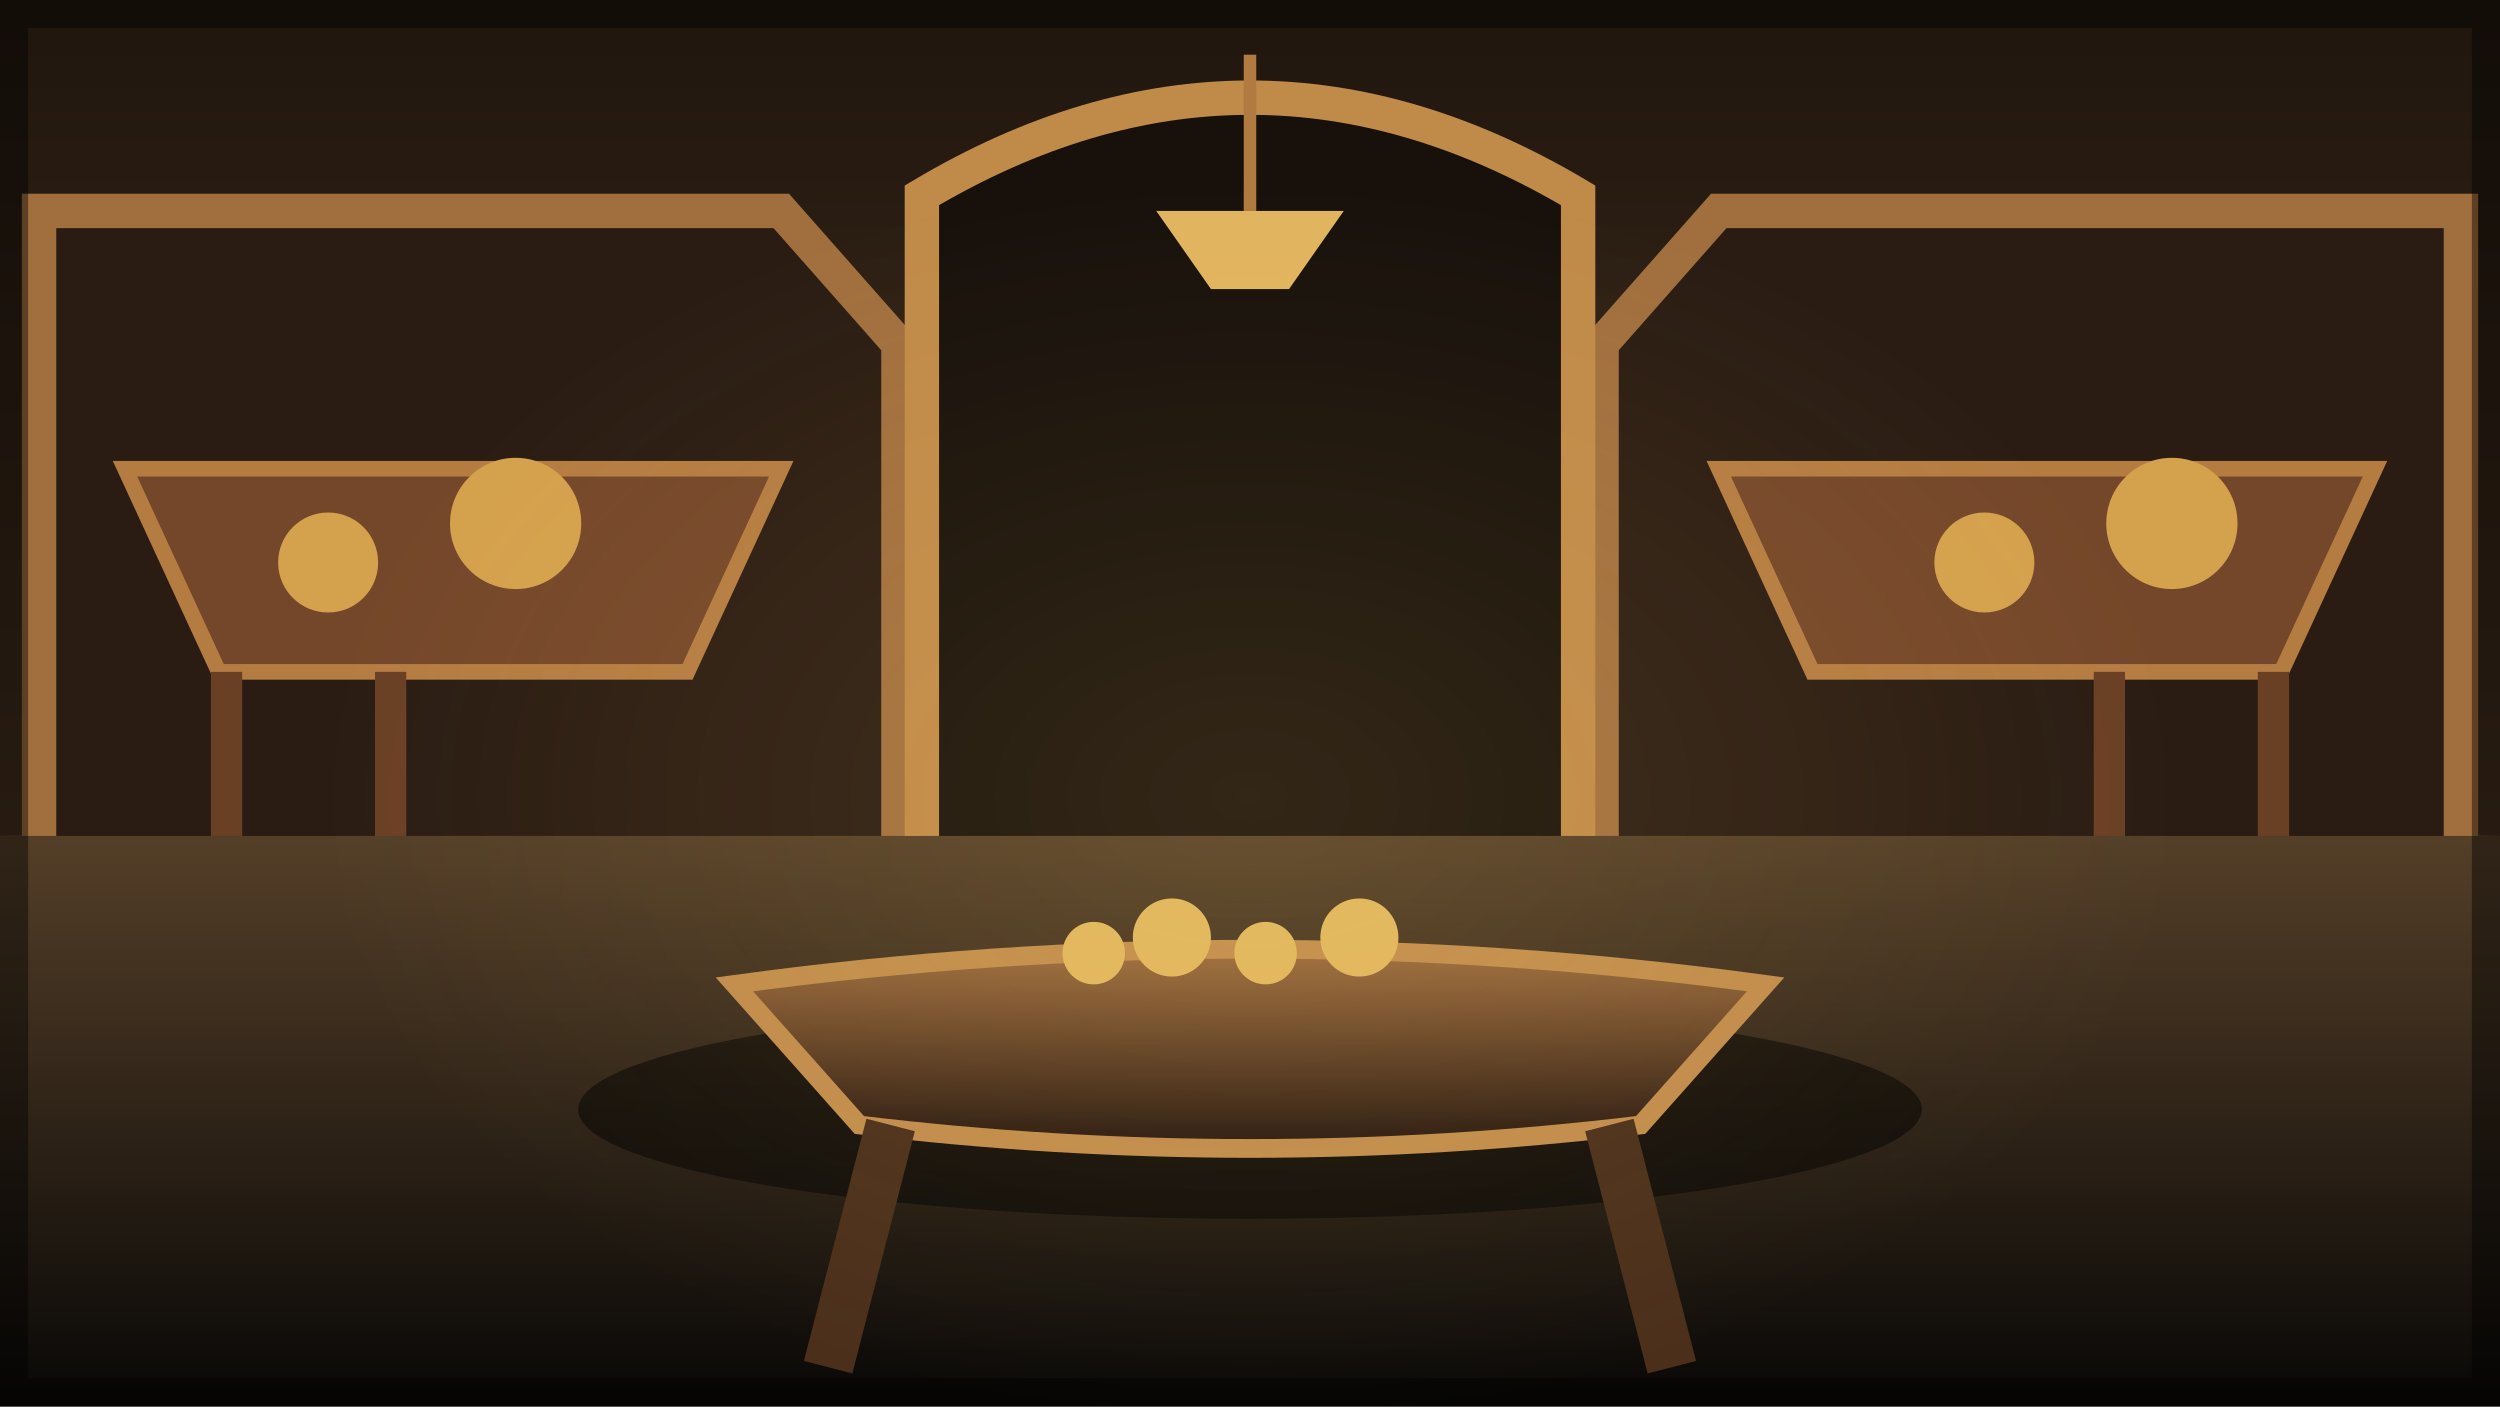
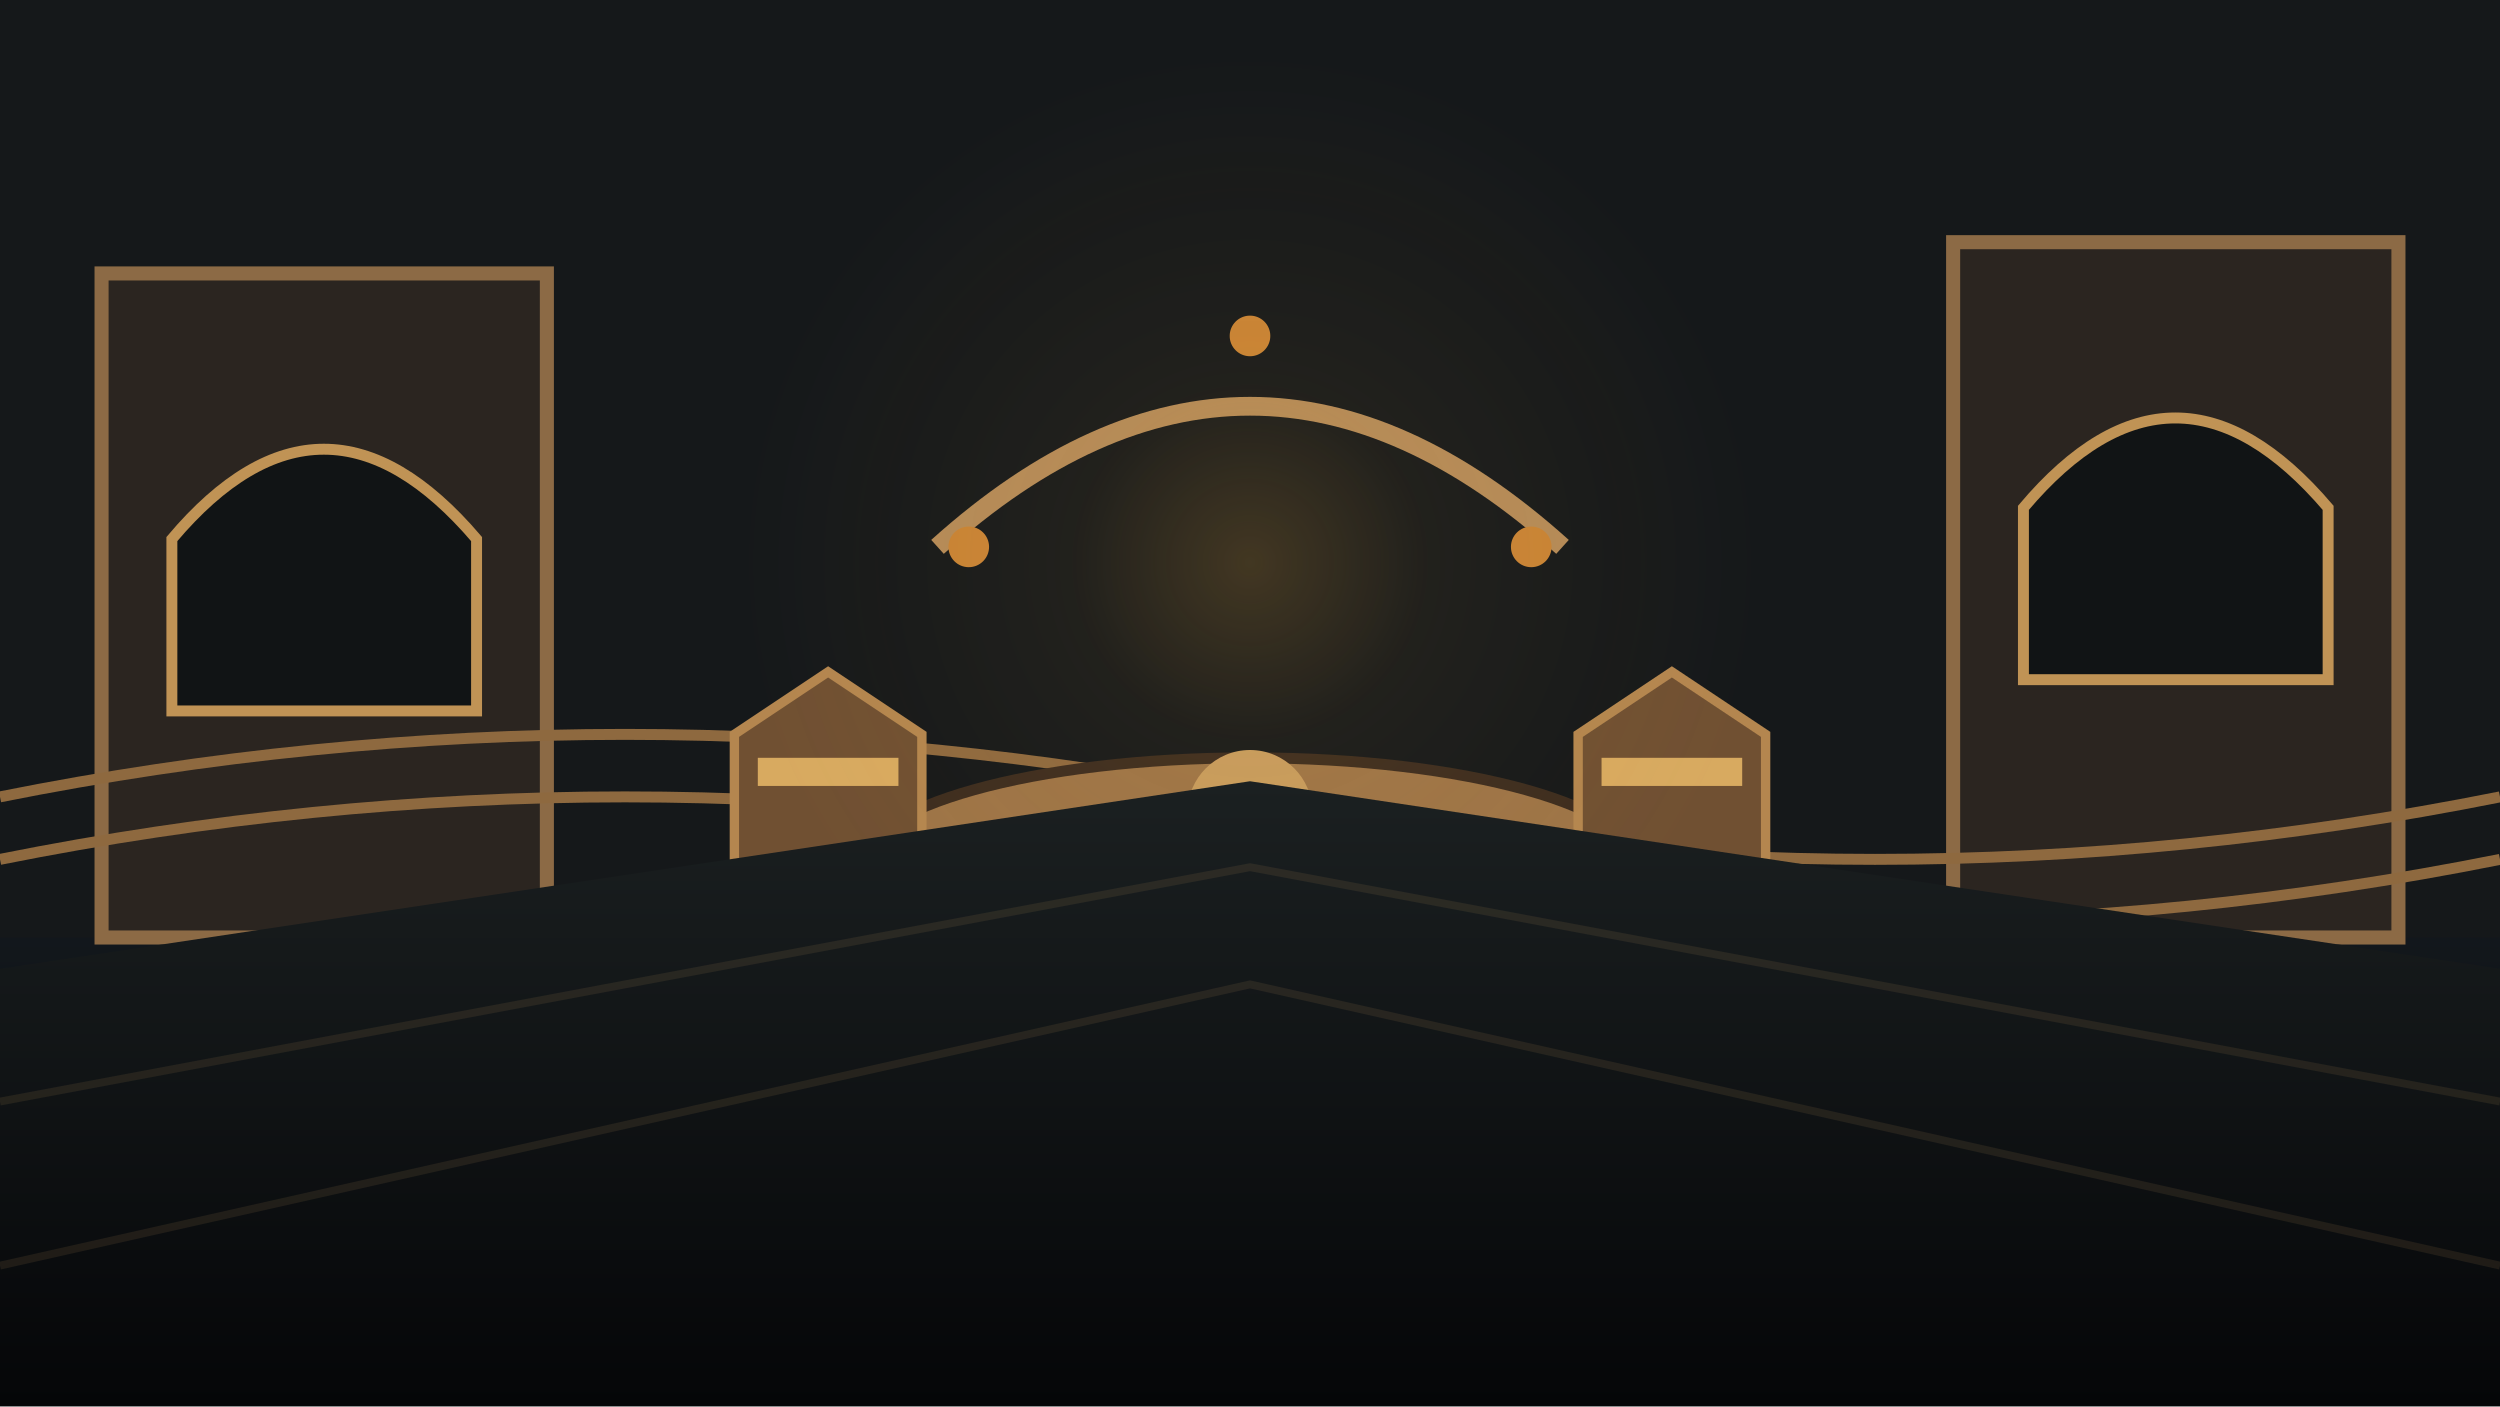
<svg xmlns="http://www.w3.org/2000/svg" viewBox="0 0 1600 900">
  <defs>
-     <linearGradient id="w" x2="0" y2="1">
-       <stop stop-color="#20160e" />
-       <stop offset=".7" stop-color="#4a3320" />
-       <stop offset="1" stop-color="#080a0d" />
+     <linearGradient id="bg" x2="0" y2="1">
+       <stop stop-color="#061018" />
+       <stop offset=".6" stop-color="#151b20" />
+       <stop offset="1" stop-color="#050608" />
    </linearGradient>
-     <linearGradient id="f" x2="0" y2="1">
-       <stop stop-color="#59422a" />
-       <stop offset="1" stop-color="#090807" />
+     <linearGradient id="floor" x2="0" y2="1">
+       <stop stop-color="#1b2021" />
+       <stop offset="1" stop-color="#050608" />
    </linearGradient>
-     <linearGradient id="m" x2="0" y2="1">
-       <stop stop-color="#9b6a3d" />
-       <stop offset="1" stop-color="#24150e" />
+     <linearGradient id="mat" x2="0" y2="1">
+       <stop stop-color="#493728" />
+       <stop offset=".5" stop-color="#1d1714" />
+       <stop offset="1" stop-color="#09090a" />
    </linearGradient>
-     <radialGradient id="gl">
-       <stop stop-color="#ffd36b" stop-opacity=".55" />
-       <stop offset="1" stop-color="#ffd36b" stop-opacity="0" />
+     <radialGradient id="light">
+       <stop stop-color="#e0a33e" stop-opacity=".75" />
+       <stop offset=".35" stop-color="#e0a33e" stop-opacity=".2" />
+       <stop offset="1" stop-color="#e0a33e" stop-opacity="0" />
    </radialGradient>
-     <filter id="s">
-       <feGaussianBlur stdDeviation="10" />
+     <filter id="blur">
+       <feGaussianBlur stdDeviation="14" />
    </filter>
+     <filter id="soft">
+       <feGaussianBlur stdDeviation="4" />
+     </filter>
+     <pattern id="plank" width="160" height="52" patternUnits="userSpaceOnUse">
+       <path d="M0 50H160" stroke="#c29b68" stroke-opacity=".12" stroke-width="5" />
+       <path d="M20 8C60 0 100 16 150 7" fill="none" stroke="#d5aa73" stroke-opacity=".07" stroke-width="3" />
+     </pattern>
  </defs>
-   <rect width="1600" height="900" fill="url(#w)" />
-   <path d="M0 535Q800 485 1600 535V900H0Z" fill="url(#f)" />
-   <path d="M25 535V135H500L575 220V535M1025 535V220L1100 135H1575V535" fill="#2a1c13" stroke="#a16f3e" stroke-width="22" />
-   <path d="M590 535V125Q800 0 1010 125V535" fill="#17100b" stroke="#c08a49" stroke-width="22" />
-   <g fill="#75472a" stroke="#b57c42" stroke-width="10">
-     <path d="M80 300H500L440 430H140Z" />
-     <path d="M1100 300H1520L1460 430H1160Z" />
+   <rect width="1600" height="900" fill="url(#bg)" />
+   <path d="M0 0H1600V600H0Z" fill="#15181a" />
+   <g fill="#2b2520" stroke="#8c6a45" stroke-width="9">
+     <path d="M65 600V175H350V600Z" />
+     <path d="M1250 600V155H1535V600Z" />
  </g>
-   <g fill="#d4a14d">
-     <circle cx="210" cy="360" r="32" />
-     <circle cx="330" cy="335" r="42" />
-     <circle cx="1270" cy="360" r="32" />
-     <circle cx="1390" cy="335" r="42" />
+   <g fill="#111415" stroke="#c09355" stroke-width="7">
+     <path d="M110 345Q207 230 305 345V455H110Z" />
+     <path d="M1295 325Q1392 210 1490 325V435H1295Z" />
  </g>
-   <path d="M145 430V535M250 430V535M1350 430V535M1455 430V535" stroke="#6a4025" stroke-width="20" />
-   <ellipse cx="800" cy="710" rx="430" ry="70" fill="#000" opacity=".52" />
-   <path d="M470 630Q800 585 1130 630L1050 720Q800 750 550 720Z" fill="url(#m)" stroke="#c18c4c" stroke-width="12" />
-   <path d="M570 720L530 875M1030 720L1070 875" stroke="#4b2f1b" stroke-width="32" />
-   <g fill="#e0b65e">
-     <circle cx="700" cy="610" r="20" />
-     <circle cx="750" cy="600" r="25" />
-     <circle cx="810" cy="610" r="20" />
-     <circle cx="870" cy="600" r="25" />
+   <g stroke="#8e693f" stroke-width="7" fill="none">
+     <path d="M0 510Q400 430 800 510T1600 510" />
+     <path d="M0 550Q400 470 800 550T1600 550" />
  </g>
-   <path d="M800 35V135" stroke="#b07a40" stroke-width="8" />
-   <path d="M740 135H860L825 185H775Z" fill="#e1b45f" />
-   <ellipse cx="800" cy="510" rx="600" ry="400" fill="url(#gl)" opacity=".22" />
-   <rect width="1600" height="900" fill="none" stroke="#000" stroke-width="36" stroke-opacity=".42" />
+   <g fill="#9d7447" stroke="#3c2c1f" stroke-width="7">
+     <ellipse cx="800" cy="555" rx="250" ry="70" />
+     <path d="M610 555V625H990V555Z" />
+   </g>
+   <g fill="#c79c5e">
+     <circle cx="800" cy="520" r="40" />
+     <circle cx="700" cy="540" r="18" />
+     <circle cx="900" cy="540" r="18" />
+   </g>
+   <g fill="#705032" stroke="#b4864f" stroke-width="6">
+     <path d="M470 610V470L530 430L590 470V610Z" />
+     <path d="M1010 610V470L1070 430L1130 470V610Z" />
+   </g>
+   <g fill="#d8aa60">
+     <rect x="485" y="485" width="90" height="18" />
+     <rect x="1025" y="485" width="90" height="18" />
+   </g>
+   <path d="M600 350Q800 170 1000 350" fill="none" stroke="#b48a58" stroke-width="12" />
+   <g fill="#c88335">
+     <circle cx="620" cy="350" r="13" />
+     <circle cx="800" cy="215" r="13" />
+     <circle cx="980" cy="350" r="13" />
+   </g>
+   <circle cx="800" cy="360" r="330" fill="url(#light)" opacity=".3" />
+   <path d="M0 620L800 500L1600 620V900H0Z" fill="url(#floor)" />
+   <path d="M0 705L800 555L1600 705M0 810L800 630L1600 810" fill="none" stroke="#b28a58" stroke-opacity=".13" stroke-width="5" />
</svg>
